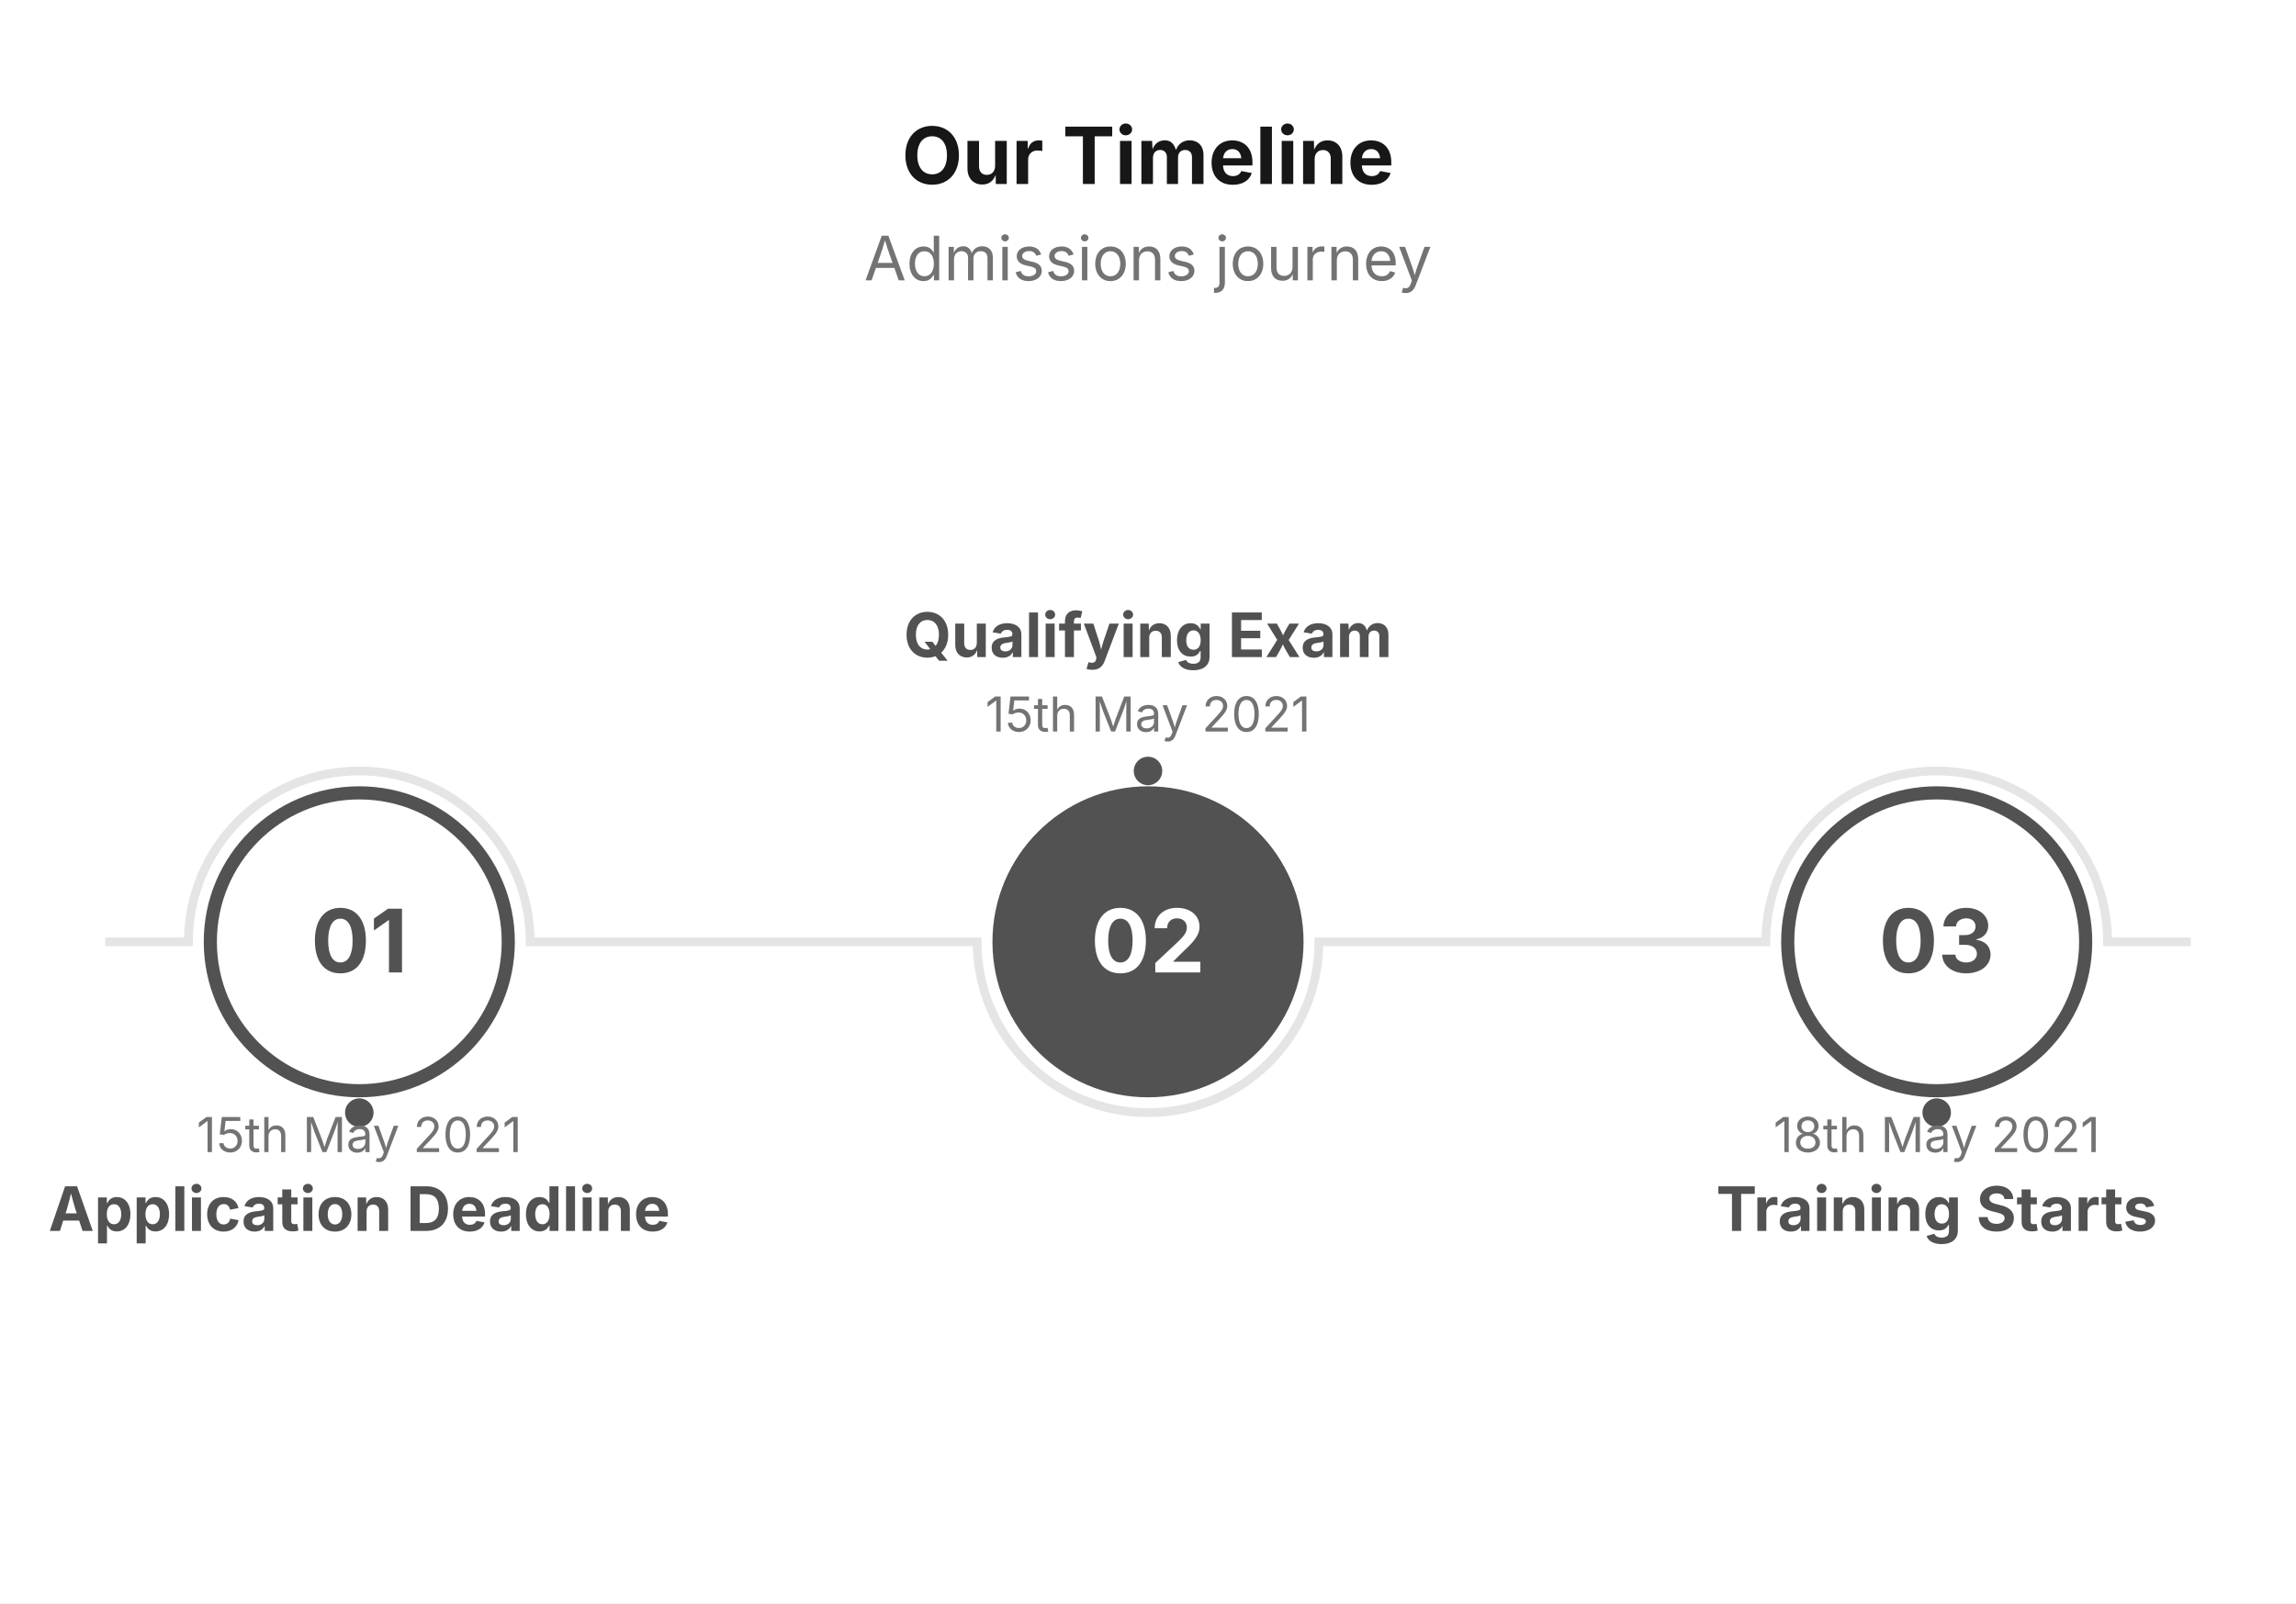
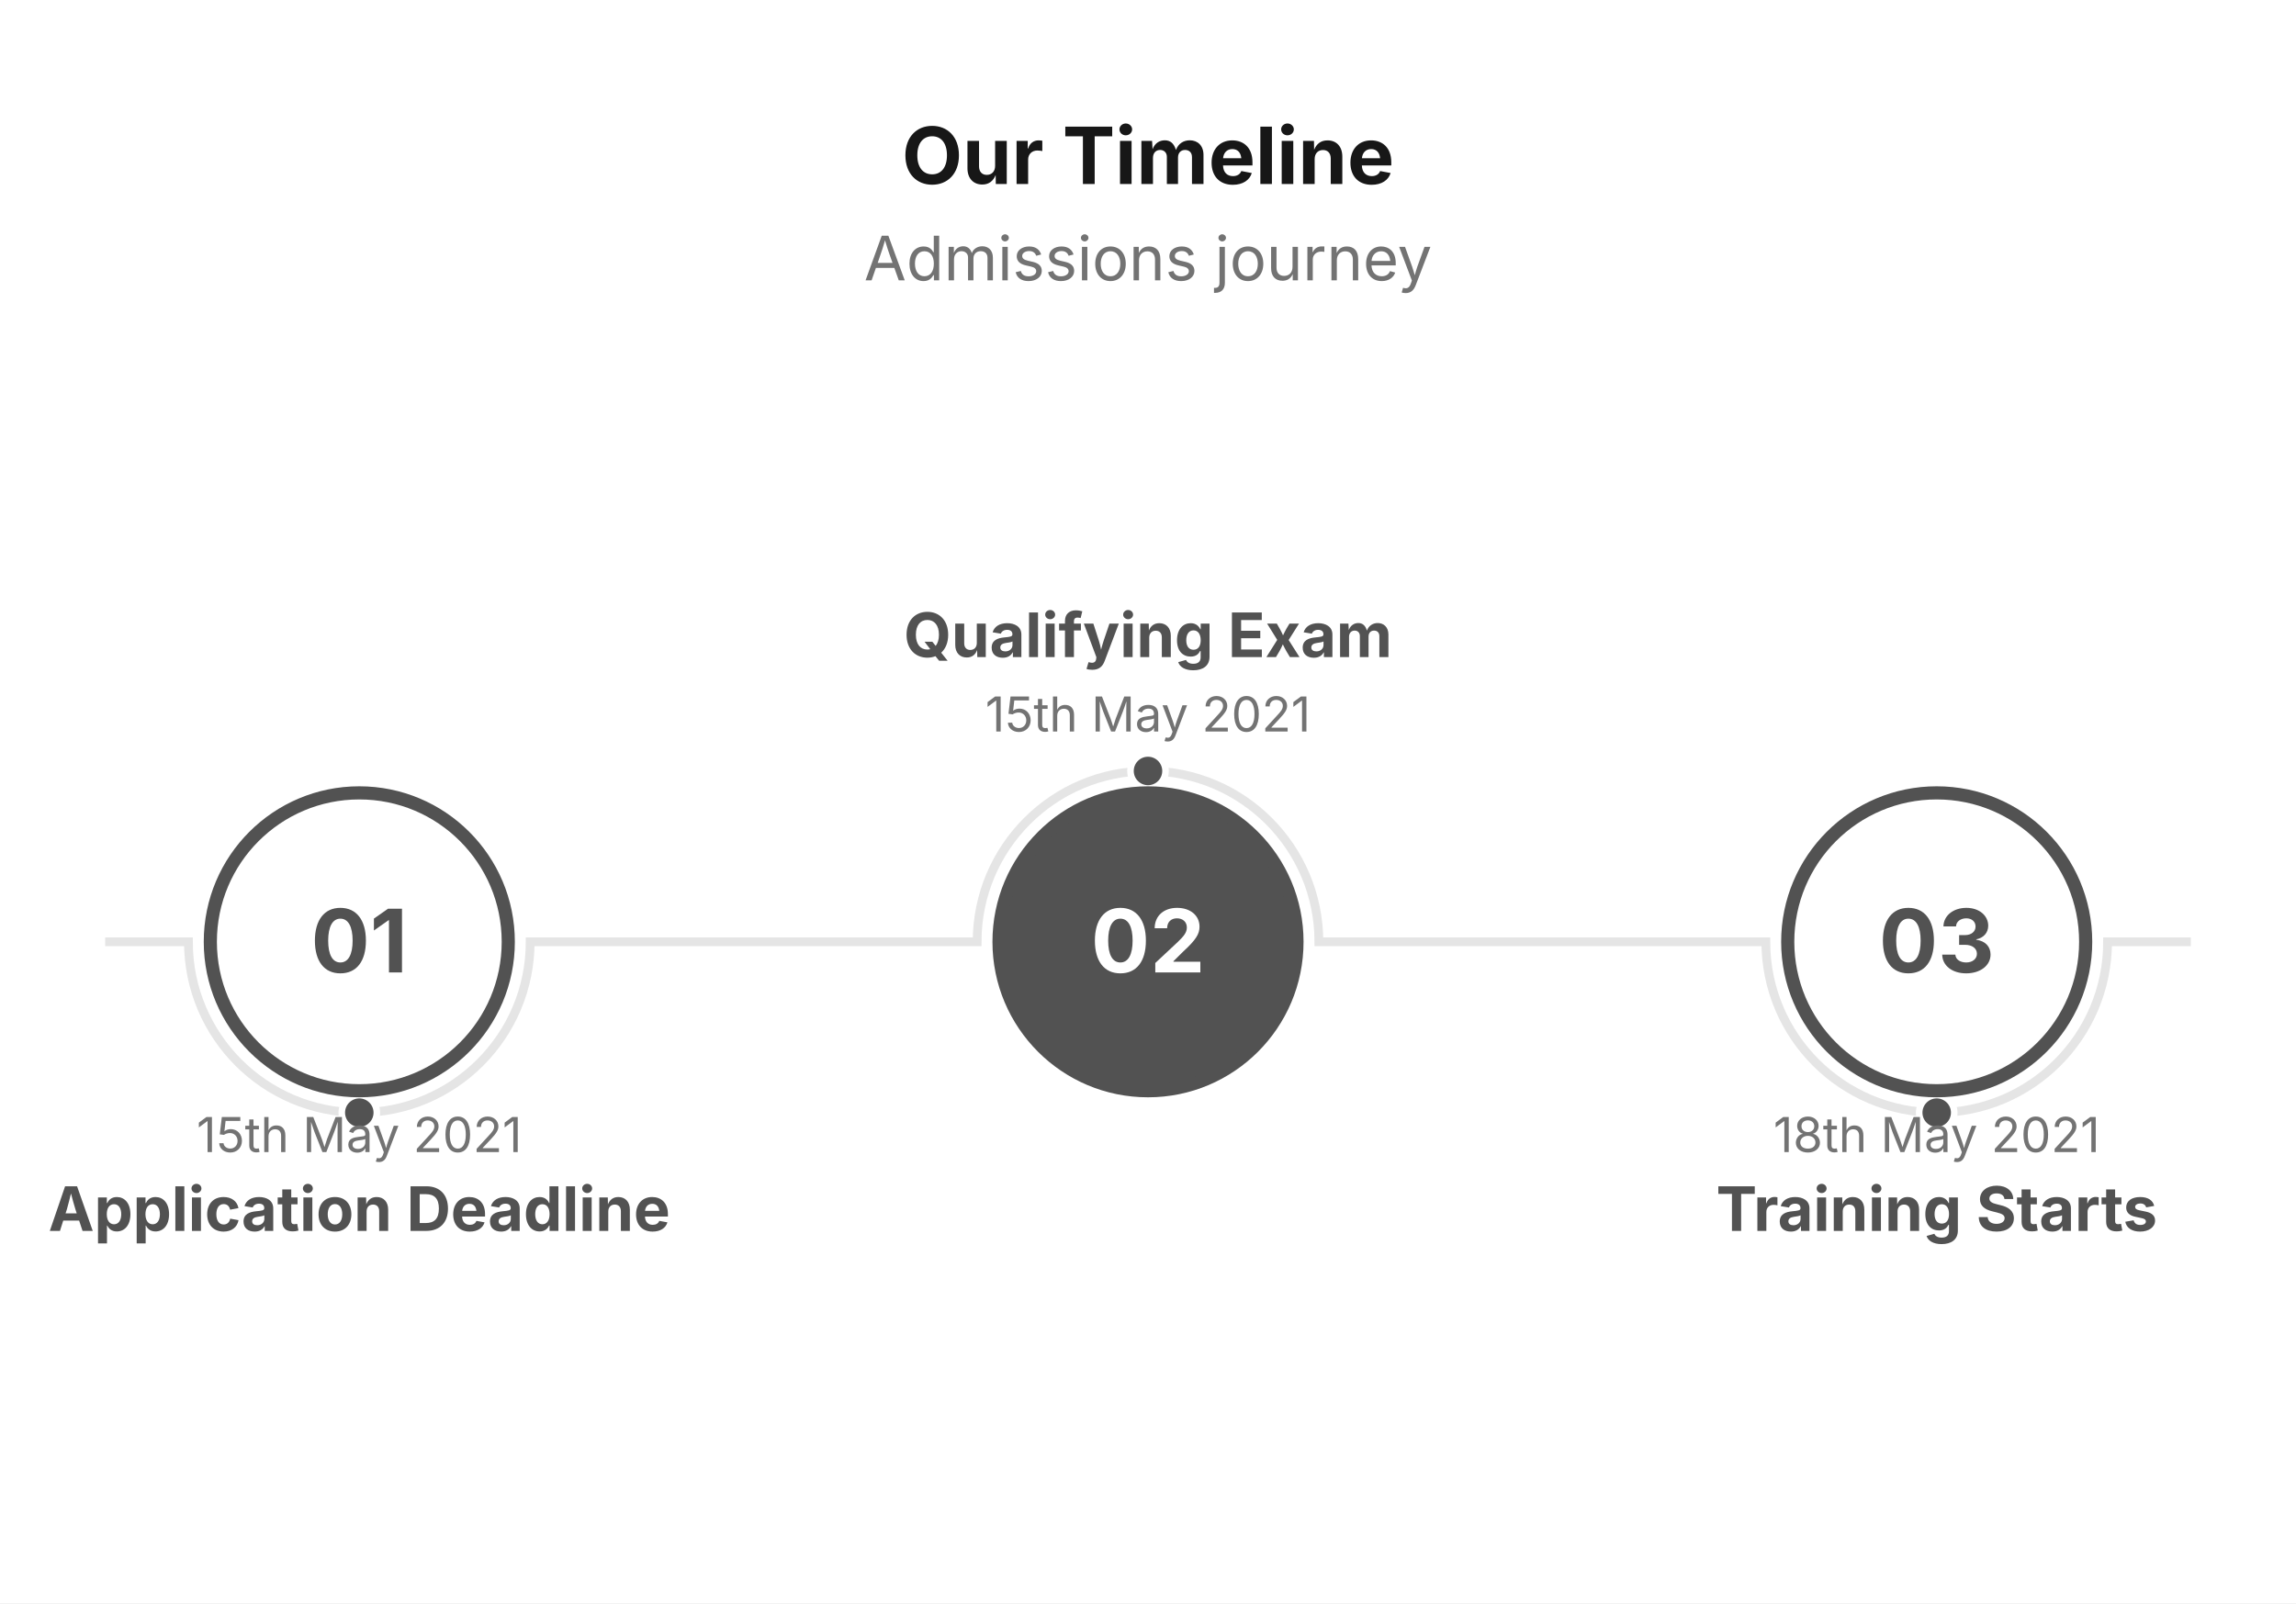
<svg xmlns="http://www.w3.org/2000/svg" viewBox="0 0 524 366" width="524" height="366">
  <rect width="100%" height="100%" fill="#FFFFFF" />
  <text x="262" y="42" font-size="18" font-family="Inter, system-ui, -apple-system, sans-serif" fill="#171717" text-anchor="middle" font-weight="bold">Our Timeline</text>
  <text x="262" y="64" font-size="14" font-family="Inter, system-ui, -apple-system, sans-serif" fill="#737373" text-anchor="middle">Admissions journey</text>
-   <path d="M 24 215 L 43 215 A 39 39 0 0 1 121 215 L 223 215 A 39 39 0 0 0 301 215 L 403 215 A 39 39 0 0 1 481 215 L 500 215" stroke="#E5E5E5" stroke-width="2" fill="none" />
+   <path d="M 24 215 L 43 215 A 39 39 0 0 0 121 215 L 223 215 A 39 39 0 0 1 301 215 L 403 215 A 39 39 0 0 0 481 215 L 500 215" stroke="#E5E5E5" stroke-width="2" fill="none" />
  <circle cx="82" cy="254" r="4" fill="#525252" stroke="#FFFFFF" stroke-width="1.5" />
  <circle cx="262" cy="176" r="4" fill="#525252" stroke="#FFFFFF" stroke-width="1.5" />
  <circle cx="442" cy="254" r="4" fill="#525252" stroke="#FFFFFF" stroke-width="1.5" />
  <circle cx="82" cy="215" r="34" fill="#FFFFFF" stroke="#525252" stroke-width="3" />
  <text x="82" y="222" font-size="20" font-family="Inter, system-ui, -apple-system, sans-serif" fill="#525252" text-anchor="middle" font-weight="bold">01</text>
  <text x="82" y="263" font-size="11" font-family="Inter, system-ui, -apple-system, sans-serif" fill="#737373" text-anchor="middle">15th May 2021</text>
  <text x="82" y="281" font-size="14" font-family="Inter, system-ui, -apple-system, sans-serif" fill="#525252" text-anchor="middle" font-weight="bold">Application Deadline</text>
  <circle cx="262" cy="215" r="34" fill="#525252" stroke="#525252" stroke-width="3" />
  <text x="262" y="222" font-size="20" font-family="Inter, system-ui, -apple-system, sans-serif" fill="#FFFFFF" text-anchor="middle" font-weight="bold">02</text>
  <text x="262" y="167" font-size="11" font-family="Inter, system-ui, -apple-system, sans-serif" fill="#737373" text-anchor="middle">15th May 2021</text>
  <text x="262" y="150" font-size="14" font-family="Inter, system-ui, -apple-system, sans-serif" fill="#525252" text-anchor="middle" font-weight="bold">Qualifying Exam</text>
  <circle cx="442" cy="215" r="34" fill="#FFFFFF" stroke="#525252" stroke-width="3" />
  <text x="442" y="222" font-size="20" font-family="Inter, system-ui, -apple-system, sans-serif" fill="#525252" text-anchor="middle" font-weight="bold">03</text>
  <text x="442" y="263" font-size="11" font-family="Inter, system-ui, -apple-system, sans-serif" fill="#737373" text-anchor="middle">18th May 2021</text>
  <text x="442" y="281" font-size="14" font-family="Inter, system-ui, -apple-system, sans-serif" fill="#525252" text-anchor="middle" font-weight="bold">Training Starts</text>
</svg>
